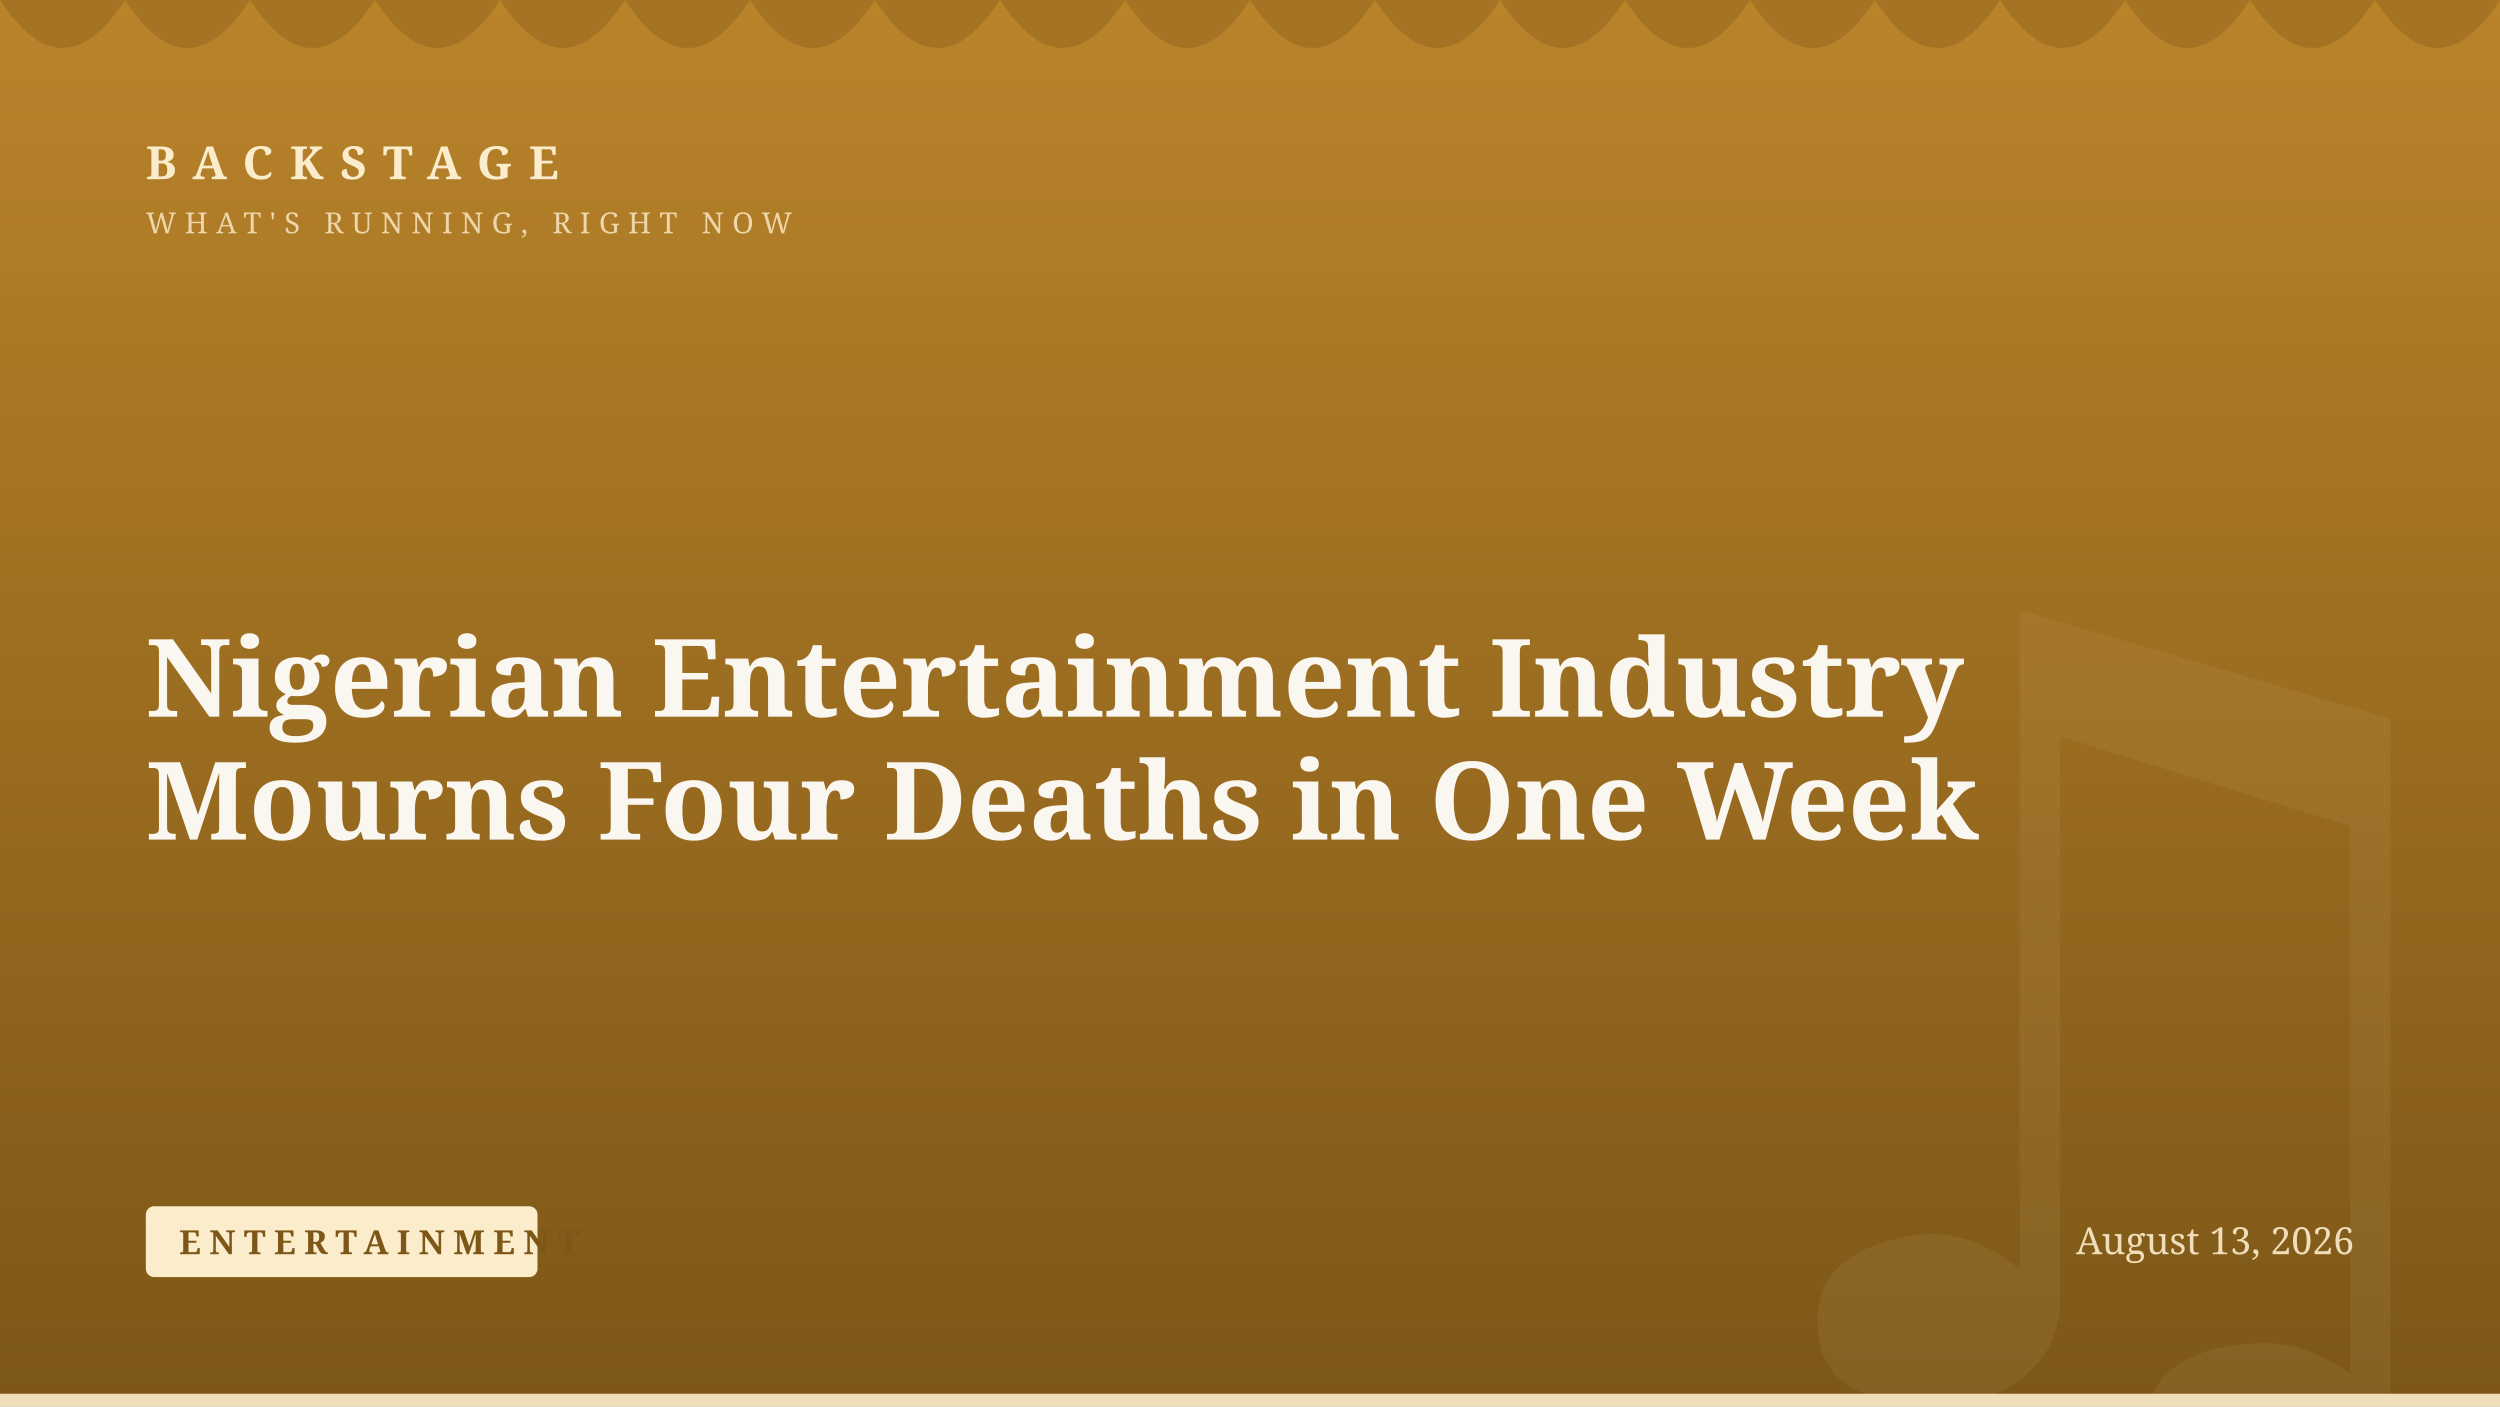
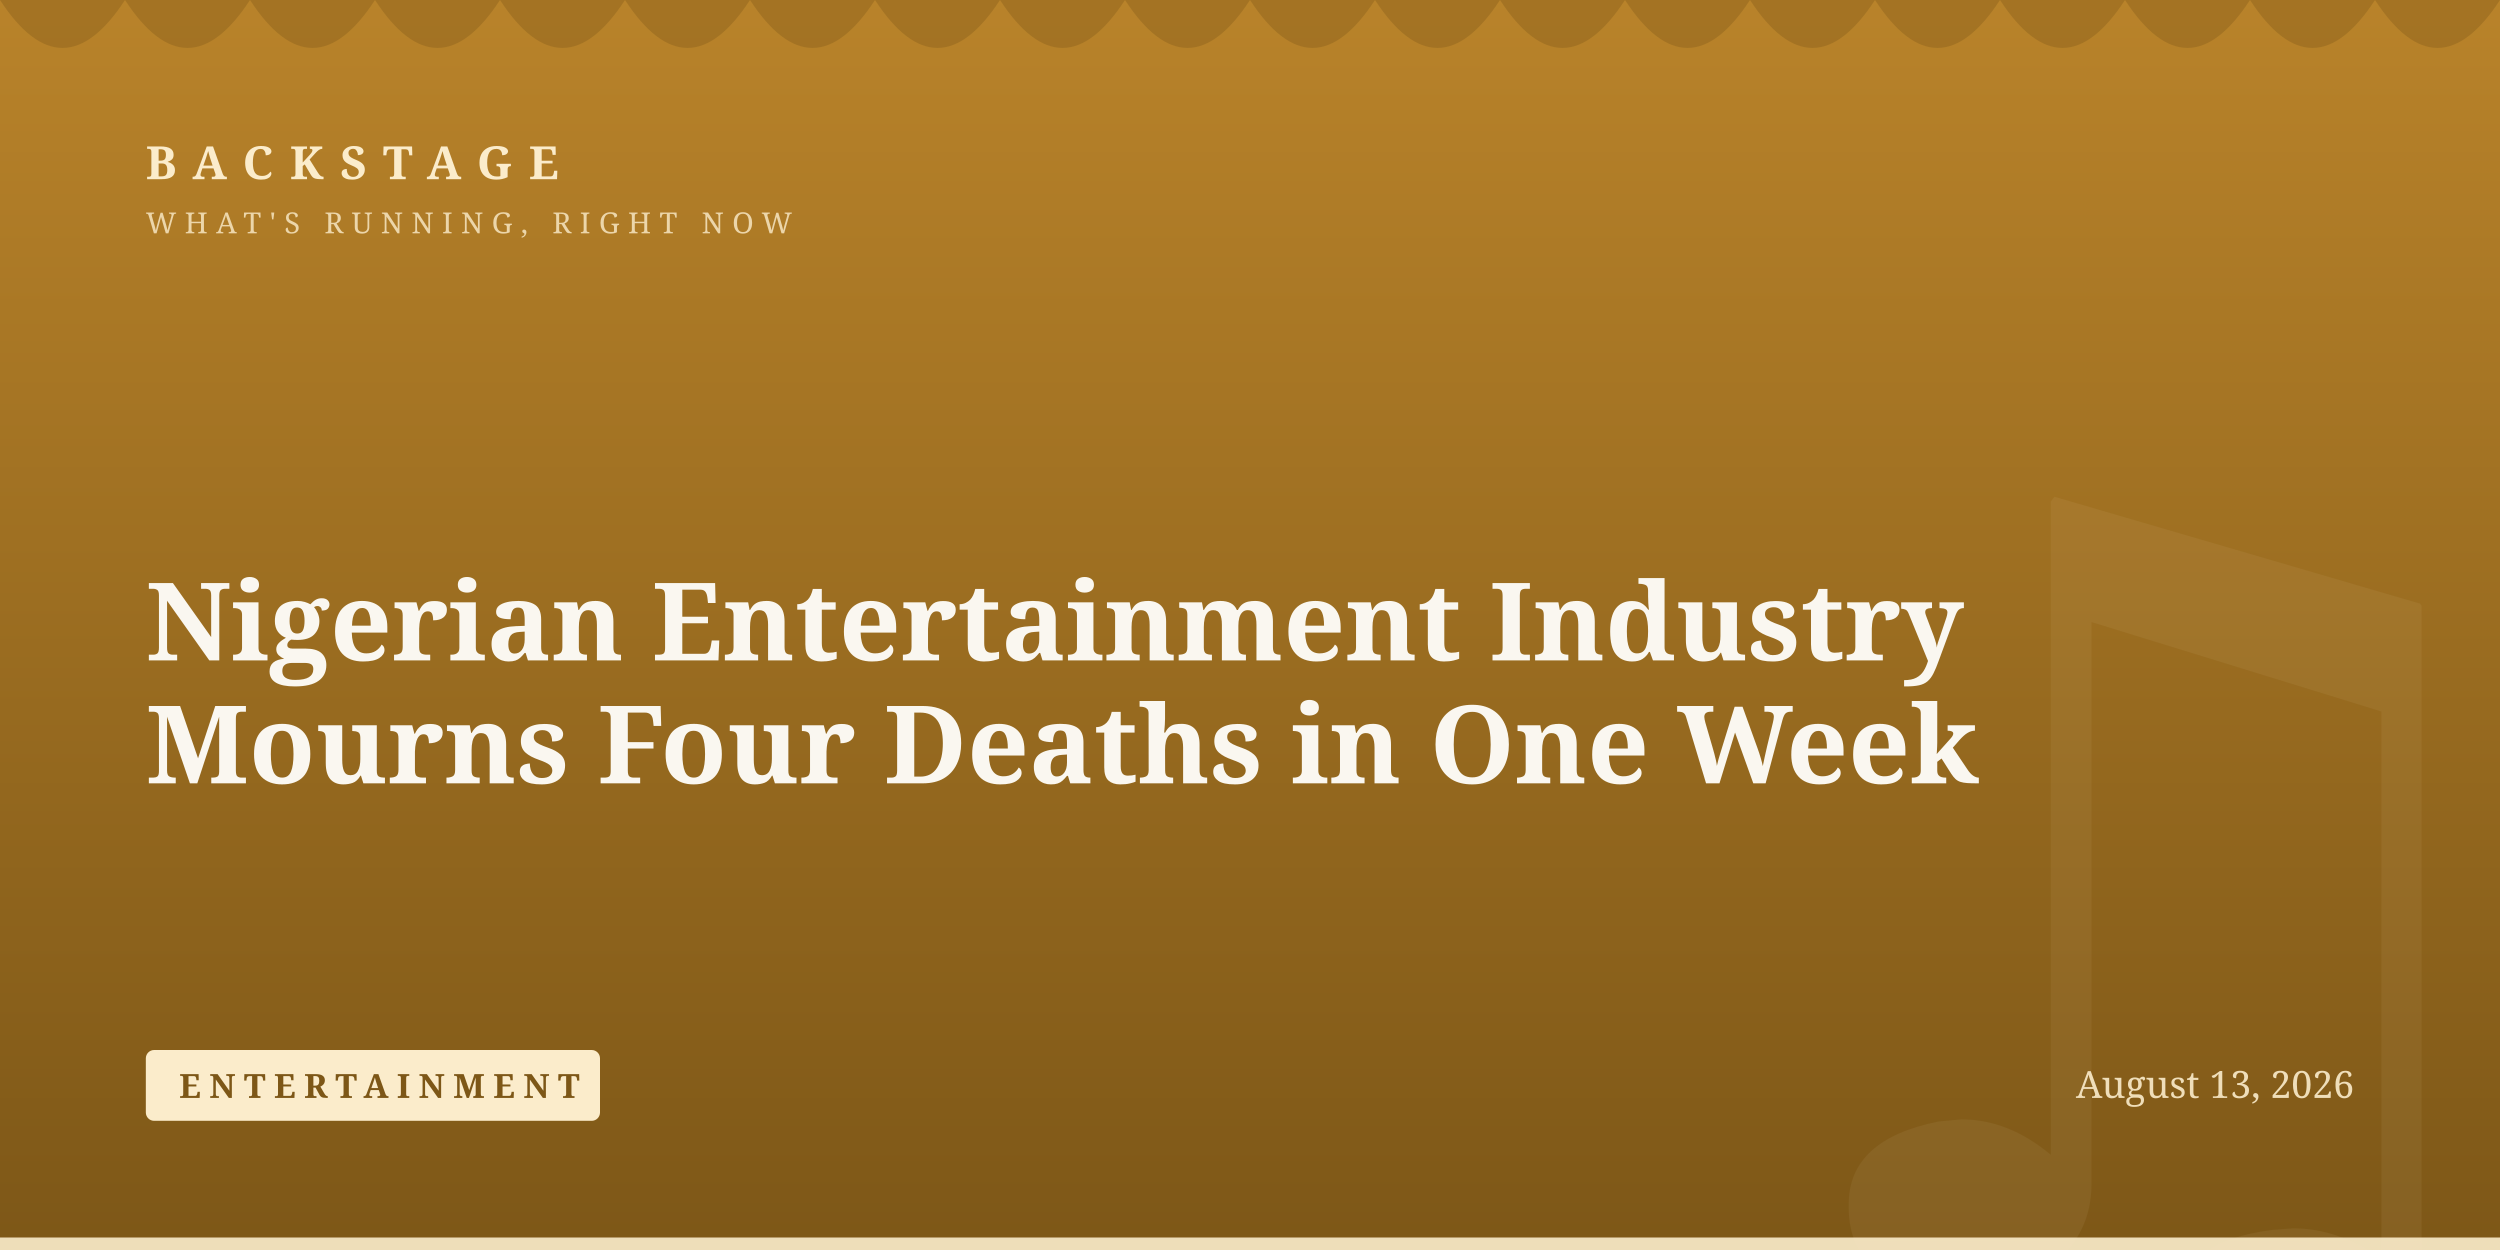
- <svg xmlns="http://www.w3.org/2000/svg" viewBox="0 0 1200 675" width="1200" height="675" font-family="Georgia, 'Roboto Slab', serif">
+ <svg xmlns="http://www.w3.org/2000/svg" viewBox="0 0 1200 600" width="1200" height="600" font-family="Georgia, 'Roboto Slab', serif">
  <defs>
    <linearGradient id="g" x1="0" y1="0" x2="0" y2="1">
      <stop offset="0" stop-color="#B9832A" />
      <stop offset="1" stop-color="#7d5717" />
    </linearGradient>
  </defs>
-   <rect width="1200" height="675" fill="url(#g)" />
+   <rect width="1200" height="600" fill="url(#g)" />
  <path d="M 0 0 Q 30 46 60 0 Z" fill="#7d5717" opacity="0.35" />
  <path d="M 60 0 Q 90 46 120 0 Z" fill="#7d5717" opacity="0.35" />
  <path d="M 120 0 Q 150 46 180 0 Z" fill="#7d5717" opacity="0.35" />
  <path d="M 180 0 Q 210 46 240 0 Z" fill="#7d5717" opacity="0.35" />
  <path d="M 240 0 Q 270 46 300 0 Z" fill="#7d5717" opacity="0.35" />
  <path d="M 300 0 Q 330 46 360 0 Z" fill="#7d5717" opacity="0.35" />
  <path d="M 360 0 Q 390 46 420 0 Z" fill="#7d5717" opacity="0.35" />
  <path d="M 420 0 Q 450 46 480 0 Z" fill="#7d5717" opacity="0.35" />
  <path d="M 480 0 Q 510 46 540 0 Z" fill="#7d5717" opacity="0.35" />
  <path d="M 540 0 Q 570 46 600 0 Z" fill="#7d5717" opacity="0.35" />
  <path d="M 600 0 Q 630 46 660 0 Z" fill="#7d5717" opacity="0.35" />
  <path d="M 660 0 Q 690 46 720 0 Z" fill="#7d5717" opacity="0.35" />
  <path d="M 720 0 Q 750 46 780 0 Z" fill="#7d5717" opacity="0.35" />
  <path d="M 780 0 Q 810 46 840 0 Z" fill="#7d5717" opacity="0.35" />
  <path d="M 840 0 Q 870 46 900 0 Z" fill="#7d5717" opacity="0.35" />
  <path d="M 900 0 Q 930 46 960 0 Z" fill="#7d5717" opacity="0.35" />
  <path d="M 960 0 Q 990 46 1020 0 Z" fill="#7d5717" opacity="0.35" />
  <path d="M 1020 0 Q 1050 46 1080 0 Z" fill="#7d5717" opacity="0.35" />
  <path d="M 1080 0 Q 1110 46 1140 0 Z" fill="#7d5717" opacity="0.35" />
  <path d="M 1140 0 Q 1170 46 1200 0 Z" fill="#7d5717" opacity="0.35" />
-   <text x="1010" y="525" font-size="520" fill="#fbeccb" opacity="0.06" text-anchor="middle" dominant-baseline="middle">♫</text>
+   <text x="1025" y="470" font-size="520" fill="#fbeccb" opacity="0.06" text-anchor="middle" dominant-baseline="middle">♫</text>
  <text x="70" y="86" font-size="22" letter-spacing="8" fill="#fbeccb" font-weight="bold">BACKSTAGE</text>
  <text x="70" y="112" font-size="14" letter-spacing="4" fill="#fbeccb" opacity="0.8">WHAT'S RUNNING, RIGHT NOW</text>
  <text font-size="52" font-weight="bold" fill="#faf7f0">
-     <tspan x="70" y="344">Nigerian Entertainment Industry</tspan>
-     <tspan x="70" y="403">Mourns Four Deaths in One Week</tspan>
+     <tspan x="70" y="317">Nigerian Entertainment Industry</tspan>
+     <tspan x="70" y="376">Mourns Four Deaths in One Week</tspan>
  </text>
-   <rect x="70" y="579" width="188" height="34" rx="4" fill="#fbeccb" />
-   <text x="86" y="602" font-size="16" letter-spacing="4" fill="#7d5717" font-weight="bold">ENTERTAINMENT</text>
-   <text x="1130" y="602" font-size="18" fill="#fbeccb" text-anchor="end" opacity="0.9">August 13, 2026</text>
-   <rect x="0" y="669" width="1200" height="6" fill="#fbeccb" opacity="0.9" />
+   <rect x="70" y="504" width="218" height="34" rx="4" fill="#fbeccb" />
+   <text x="86" y="527" font-size="16" letter-spacing="4" fill="#7d5717" font-weight="bold">ENTERTAINMENT</text>
+   <text x="1130" y="527" font-size="18" fill="#fbeccb" text-anchor="end" opacity="0.9">August 13, 2026</text>
+   <rect x="0" y="594" width="1200" height="6" fill="#fbeccb" opacity="0.9" />
</svg>
